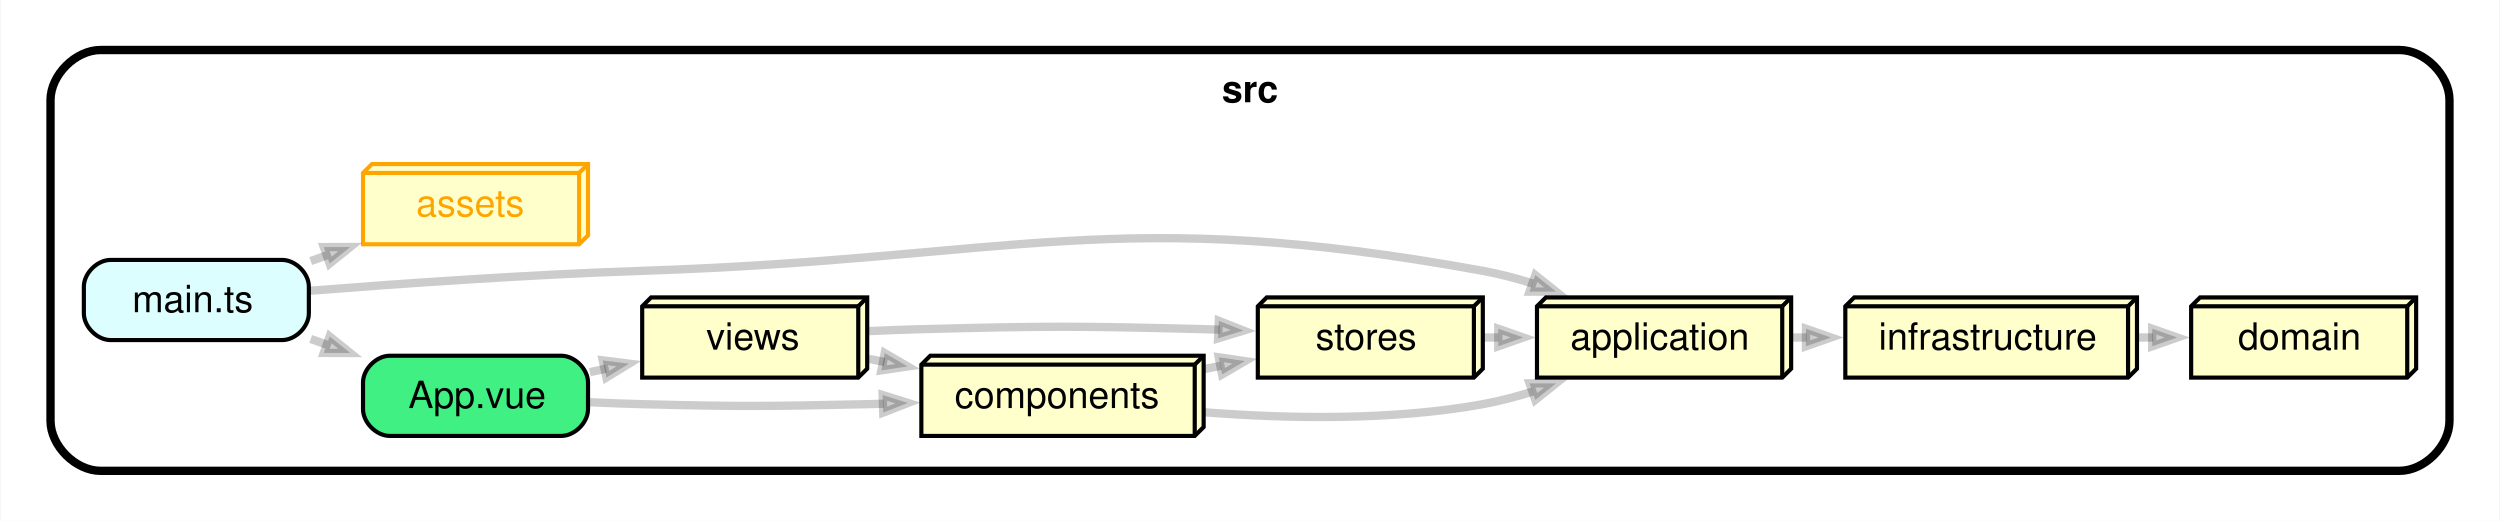
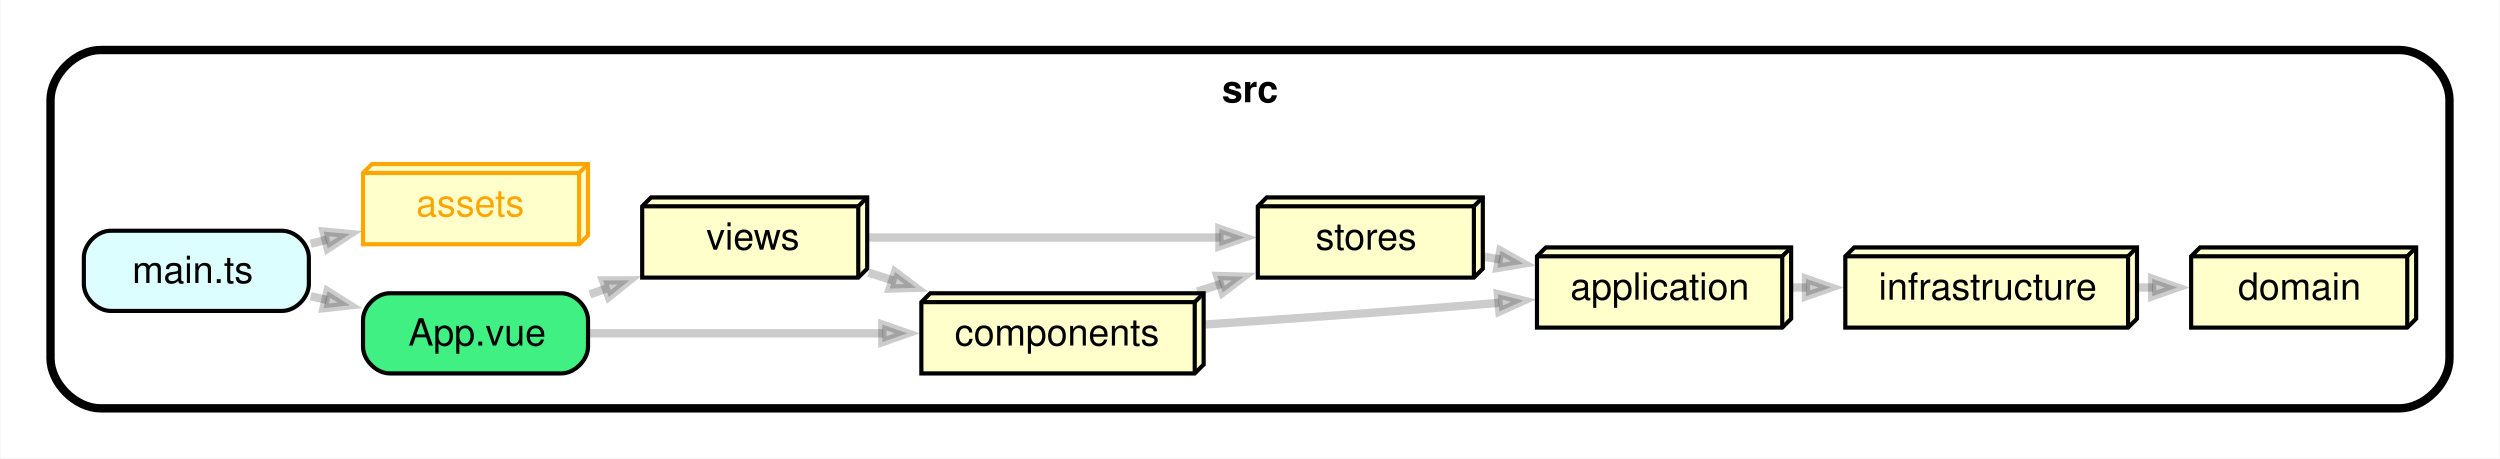
- <svg xmlns="http://www.w3.org/2000/svg" xmlns:xlink="http://www.w3.org/1999/xlink" width="600pt" height="125pt" viewBox="0.00 0.00 599.75 125.00">
-   <g id="graph0" class="graph" transform="scale(1 1) rotate(0) translate(4 121)">
-     <polygon fill="white" stroke="none" points="-4,4 -4,-121 595.75,-121 595.75,4 -4,4" />
+ <svg xmlns="http://www.w3.org/2000/svg" xmlns:xlink="http://www.w3.org/1999/xlink" width="600pt" height="110pt" viewBox="0.00 0.00 599.75 110.00">
+   <g id="graph0" class="graph" transform="scale(1 1) rotate(0) translate(4 106)">
+     <polygon fill="white" stroke="none" points="-4,4 -4,-106 595.75,-106 595.75,4 -4,4" />
    <g id="clust1" class="cluster">
-       <path fill="#ffffff" stroke="black" stroke-width="2" d="M20,-8C20,-8 571.75,-8 571.75,-8 577.75,-8 583.75,-14 583.75,-20 583.75,-20 583.75,-97 583.75,-97 583.75,-103 577.75,-109 571.75,-109 571.75,-109 20,-109 20,-109 14,-109 8,-103 8,-97 8,-97 8,-20 8,-20 8,-14 14,-8 20,-8" />
-       <text text-anchor="middle" x="295.88" y="-96.45" font-family="Helvetica,sans-Serif" font-weight="bold" font-size="9.00">src</text>
+       <path fill="#ffffff" stroke="black" stroke-width="2" d="M20,-8C20,-8 571.75,-8 571.75,-8 577.75,-8 583.75,-14 583.75,-20 583.75,-20 583.75,-82 583.75,-82 583.75,-88 577.75,-94 571.75,-94 571.75,-94 20,-94 20,-94 14,-94 8,-88 8,-82 8,-82 8,-20 8,-20 8,-14 14,-8 20,-8" />
+       <text text-anchor="middle" x="295.88" y="-81.45" font-family="Helvetica,sans-Serif" font-weight="bold" font-size="9.00">src</text>
    </g>
    <g id="node1" class="node">
      <g id="a_node1">
        <a xlink:href="src/App.vue" xlink:title="App.vue">
          <path fill="#41f083" stroke="black" d="M130.58,-35.62C130.58,-35.62 89.42,-35.62 89.42,-35.62 86.21,-35.62 83,-32.42 83,-29.21 83,-29.21 83,-22.79 83,-22.79 83,-19.58 86.21,-16.38 89.42,-16.38 89.42,-16.38 130.58,-16.38 130.58,-16.38 133.79,-16.38 137,-19.58 137,-22.79 137,-22.79 137,-29.21 137,-29.21 137,-32.42 133.79,-35.62 130.58,-35.62" />
          <text text-anchor="start" x="93.88" y="-23.07" font-family="Helvetica,sans-Serif" font-size="9.00">App.vue</text>
        </a>
      </g>
    </g>
    <g id="node2" class="node">
      <g id="a_node2">
        <a xlink:href="src/components" xlink:title="components">
          <polygon fill="#ffffcc" stroke="black" points="284.75,-35.62 219.14,-35.62 217,-33.49 217,-16.38 282.61,-16.38 284.75,-18.51 284.75,-35.62" />
          <polyline fill="none" stroke="black" points="282.61,-33.49 217,-33.49" />
          <polyline fill="none" stroke="black" points="282.61,-33.49 282.61,-16.38" />
          <polyline fill="none" stroke="black" points="282.61,-33.49 284.75,-35.62" />
          <text text-anchor="start" x="225" y="-23.07" font-family="Helvetica,sans-Serif" font-size="9.00">components</text>
        </a>
      </g>
    </g>
    <g id="edge1" class="edge">
-       <path fill="none" stroke="#000000" stroke-width="2" stroke-opacity="0.2" d="M137.43,-24.46C141.63,-24.27 145.93,-24.1 150,-24 173.99,-23.39 180.01,-23.48 204,-24 205.3,-24.03 206.61,-24.06 207.94,-24.1" />
-       <polygon fill="#000000" fill-opacity="0.2" stroke="#000000" stroke-width="2" stroke-opacity="0.2" points="207.71,-26.19 213.78,-24.29 207.85,-21.99 207.71,-26.19" />
+       <path fill="none" stroke="#000000" stroke-width="2" stroke-opacity="0.2" d="M137.45,-26C157.32,-26 184.93,-26 207.82,-26" />
+       <polygon fill="#000000" fill-opacity="0.2" stroke="#000000" stroke-width="2" stroke-opacity="0.2" points="207.63,-28.1 213.63,-26 207.63,-23.9 207.63,-28.1" />
    </g>
    <g id="node3" class="node">
      <g id="a_node3">
        <a xlink:href="src/views" xlink:title="views">
-           <polygon fill="#ffffcc" stroke="black" points="204,-49.62 152.14,-49.62 150,-47.49 150,-30.38 201.86,-30.38 204,-32.51 204,-49.62" />
-           <polyline fill="none" stroke="black" points="201.86,-47.49 150,-47.49" />
-           <polyline fill="none" stroke="black" points="201.86,-47.49 201.86,-30.38" />
-           <polyline fill="none" stroke="black" points="201.86,-47.49 204,-49.62" />
-           <text text-anchor="start" x="165.38" y="-37.08" font-family="Helvetica,sans-Serif" font-size="9.00">views</text>
+           <polygon fill="#ffffcc" stroke="black" points="204,-58.62 152.14,-58.62 150,-56.49 150,-39.38 201.86,-39.38 204,-41.51 204,-58.62" />
+           <polyline fill="none" stroke="black" points="201.86,-56.49 150,-56.49" />
+           <polyline fill="none" stroke="black" points="201.86,-56.49 201.86,-39.38" />
+           <polyline fill="none" stroke="black" points="201.86,-56.49 204,-58.62" />
+           <text text-anchor="start" x="165.38" y="-46.08" font-family="Helvetica,sans-Serif" font-size="9.00">views</text>
        </a>
      </g>
    </g>
    <g id="edge2" class="edge">
-       <path fill="none" stroke="#000000" stroke-width="2" stroke-opacity="0.2" d="M137.44,-31.69C138.71,-31.97 140,-32.25 141.29,-32.52" />
-       <polygon fill="#000000" fill-opacity="0.2" stroke="#000000" stroke-width="2" stroke-opacity="0.2" points="140.53,-34.51 146.84,-33.72 141.41,-30.4 140.53,-34.51" />
+       <path fill="none" stroke="#000000" stroke-width="2" stroke-opacity="0.2" d="M137.44,-35.35C138.71,-35.81 140,-36.26 141.29,-36.72" />
+       <polygon fill="#000000" fill-opacity="0.2" stroke="#000000" stroke-width="2" stroke-opacity="0.2" points="140.59,-38.7 146.94,-38.72 141.99,-34.74 140.59,-38.7" />
    </g>
    <g id="node4" class="node">
      <g id="a_node4">
        <a xlink:href="src/application" xlink:title="application">
-           <polygon fill="#ffffcc" stroke="black" points="425.75,-49.62 366.89,-49.62 364.75,-47.49 364.75,-30.38 423.61,-30.38 425.75,-32.51 425.75,-49.62" />
-           <polyline fill="none" stroke="black" points="423.61,-47.49 364.75,-47.49" />
-           <polyline fill="none" stroke="black" points="423.61,-47.49 423.61,-30.38" />
-           <polyline fill="none" stroke="black" points="423.61,-47.49 425.75,-49.62" />
-           <text text-anchor="start" x="372.75" y="-37.08" font-family="Helvetica,sans-Serif" font-size="9.00">application</text>
+           <polygon fill="#ffffcc" stroke="black" points="425.75,-46.62 366.89,-46.62 364.75,-44.49 364.75,-27.38 423.61,-27.38 425.75,-29.51 425.75,-46.62" />
+           <polyline fill="none" stroke="black" points="423.61,-44.49 364.75,-44.49" />
+           <polyline fill="none" stroke="black" points="423.61,-44.49 423.61,-27.38" />
+           <polyline fill="none" stroke="black" points="423.61,-44.49 425.75,-46.62" />
+           <text text-anchor="start" x="372.75" y="-34.08" font-family="Helvetica,sans-Serif" font-size="9.00">application</text>
        </a>
      </g>
    </g>
    <g id="edge5" class="edge">
-       <path fill="none" stroke="#000000" stroke-width="2" stroke-opacity="0.2" d="M284.98,-22.05C304.55,-20.53 329.74,-19.99 351.75,-24 355.7,-24.72 359.75,-25.78 363.72,-27.03" />
-       <polygon fill="#000000" fill-opacity="0.2" stroke="#000000" stroke-width="2" stroke-opacity="0.2" points="362.97,-28.99 369.32,-28.98 364.35,-25.02 362.97,-28.99" />
+       <path fill="none" stroke="#000000" stroke-width="2" stroke-opacity="0.2" d="M285.18,-28.13C304.61,-29.43 329.58,-31.18 351.75,-33 353.04,-33.11 354.36,-33.22 355.68,-33.33" />
+       <polygon fill="#000000" fill-opacity="0.2" stroke="#000000" stroke-width="2" stroke-opacity="0.2" points="355.36,-35.41 361.52,-33.85 355.73,-31.23 355.36,-35.41" />
    </g>
    <g id="node7" class="node">
      <g id="a_node7">
        <a xlink:href="src/stores" xlink:title="stores">
-           <polygon fill="#ffffcc" stroke="black" points="351.75,-49.62 299.89,-49.62 297.75,-47.49 297.75,-30.38 349.61,-30.38 351.75,-32.51 351.75,-49.62" />
-           <polyline fill="none" stroke="black" points="349.61,-47.49 297.75,-47.49" />
-           <polyline fill="none" stroke="black" points="349.61,-47.49 349.61,-30.38" />
-           <polyline fill="none" stroke="black" points="349.61,-47.49 351.75,-49.62" />
-           <text text-anchor="start" x="311.62" y="-37.08" font-family="Helvetica,sans-Serif" font-size="9.00">stores</text>
+           <polygon fill="#ffffcc" stroke="black" points="351.75,-58.62 299.89,-58.62 297.75,-56.49 297.75,-39.38 349.61,-39.38 351.75,-41.51 351.75,-58.62" />
+           <polyline fill="none" stroke="black" points="349.61,-56.49 297.75,-56.49" />
+           <polyline fill="none" stroke="black" points="349.61,-56.49 349.61,-39.38" />
+           <polyline fill="none" stroke="black" points="349.61,-56.49 351.75,-58.62" />
+           <text text-anchor="start" x="311.62" y="-46.08" font-family="Helvetica,sans-Serif" font-size="9.00">stores</text>
        </a>
      </g>
    </g>
    <g id="edge4" class="edge">
-       <path fill="none" stroke="#000000" stroke-width="2" stroke-opacity="0.2" d="M284.87,-32.43C286.21,-32.69 287.55,-32.95 288.89,-33.21" />
-       <polygon fill="#000000" fill-opacity="0.2" stroke="#000000" stroke-width="2" stroke-opacity="0.2" points="288.37,-35.25 294.66,-34.33 289.17,-31.13 288.37,-35.25" />
+       <path fill="none" stroke="#000000" stroke-width="2" stroke-opacity="0.2" d="M283.19,-36.02C285.1,-36.63 287.02,-37.25 288.94,-37.86" />
+       <polygon fill="#000000" fill-opacity="0.2" stroke="#000000" stroke-width="2" stroke-opacity="0.2" points="288.02,-39.77 294.37,-39.6 289.3,-35.77 288.02,-39.77" />
+     </g>
+     <g id="edge10" class="edge">
+       <path fill="none" stroke="#000000" stroke-width="2" stroke-opacity="0.2" d="M204.36,-40.57C206.24,-39.96 208.17,-39.35 210.11,-38.72" />
+       <polygon fill="#000000" fill-opacity="0.2" stroke="#000000" stroke-width="2" stroke-opacity="0.2" points="210.69,-40.74 215.76,-36.92 209.41,-36.74 210.69,-40.74" />
    </g>
    <g id="edge11" class="edge">
-       <path fill="none" stroke="#000000" stroke-width="2" stroke-opacity="0.2" d="M204.36,-34.87C205.61,-34.62 206.88,-34.38 208.16,-34.13" />
-       <polygon fill="#000000" fill-opacity="0.2" stroke="#000000" stroke-width="2" stroke-opacity="0.2" points="208.21,-36.26 213.7,-33.05 207.41,-32.13 208.21,-36.26" />
-     </g>
-     <g id="edge12" class="edge">
-       <path fill="none" stroke="#000000" stroke-width="2" stroke-opacity="0.2" d="M204.43,-41.54C208.63,-41.73 212.93,-41.9 217,-42 247.1,-42.77 254.65,-42.77 284.75,-42 286.02,-41.97 287.31,-41.93 288.62,-41.89" />
-       <polygon fill="#000000" fill-opacity="0.2" stroke="#000000" stroke-width="2" stroke-opacity="0.2" points="288.39,-44 294.3,-41.66 288.22,-39.8 288.39,-44" />
+       <path fill="none" stroke="#000000" stroke-width="2" stroke-opacity="0.2" d="M204.39,-49C228.02,-49 262.84,-49 288.78,-49" />
+       <polygon fill="#000000" fill-opacity="0.2" stroke="#000000" stroke-width="2" stroke-opacity="0.2" points="288.53,-51.1 294.53,-49 288.53,-46.9 288.53,-51.1" />
    </g>
    <g id="node5" class="node">
      <g id="a_node5">
        <a xlink:href="src/infrastructure" xlink:title="infrastructure">
-           <polygon fill="#ffffcc" stroke="black" points="508.75,-49.62 440.89,-49.62 438.75,-47.49 438.75,-30.38 506.61,-30.38 508.75,-32.51 508.75,-49.62" />
-           <polyline fill="none" stroke="black" points="506.61,-47.49 438.75,-47.49" />
-           <polyline fill="none" stroke="black" points="506.61,-47.49 506.61,-30.38" />
-           <polyline fill="none" stroke="black" points="506.61,-47.49 508.75,-49.62" />
-           <text text-anchor="start" x="446.75" y="-37.08" font-family="Helvetica,sans-Serif" font-size="9.00">infrastructure</text>
+           <polygon fill="#ffffcc" stroke="black" points="508.75,-46.62 440.89,-46.62 438.75,-44.49 438.75,-27.38 506.61,-27.38 508.75,-29.51 508.75,-46.62" />
+           <polyline fill="none" stroke="black" points="506.61,-44.49 438.75,-44.49" />
+           <polyline fill="none" stroke="black" points="506.61,-44.49 506.61,-27.38" />
+           <polyline fill="none" stroke="black" points="506.61,-44.49 508.75,-46.62" />
+           <text text-anchor="start" x="446.75" y="-34.08" font-family="Helvetica,sans-Serif" font-size="9.00">infrastructure</text>
        </a>
      </g>
    </g>
    <g id="edge3" class="edge">
-       <path fill="none" stroke="#000000" stroke-width="2" stroke-opacity="0.2" d="M426.05,-40C427.18,-40 428.32,-40 429.47,-40" />
-       <polygon fill="#000000" fill-opacity="0.2" stroke="#000000" stroke-width="2" stroke-opacity="0.2" points="429.31,-42.1 435.31,-40 429.31,-37.9 429.31,-42.1" />
+       <path fill="none" stroke="#000000" stroke-width="2" stroke-opacity="0.2" d="M426.05,-37C427.18,-37 428.32,-37 429.47,-37" />
+       <polygon fill="#000000" fill-opacity="0.2" stroke="#000000" stroke-width="2" stroke-opacity="0.2" points="429.31,-39.1 435.31,-37 429.31,-34.9 429.31,-39.1" />
    </g>
    <g id="node8" class="node">
      <g id="a_node8">
        <a xlink:href="src/domain" xlink:title="domain">
-           <polygon fill="#ffffcc" stroke="black" points="575.75,-49.62 523.89,-49.62 521.75,-47.49 521.75,-30.38 573.61,-30.38 575.75,-32.51 575.75,-49.62" />
-           <polyline fill="none" stroke="black" points="573.61,-47.49 521.75,-47.49" />
-           <polyline fill="none" stroke="black" points="573.61,-47.49 573.61,-30.38" />
-           <polyline fill="none" stroke="black" points="573.61,-47.49 575.75,-49.62" />
-           <text text-anchor="start" x="533" y="-37.08" font-family="Helvetica,sans-Serif" font-size="9.00">domain</text>
+           <polygon fill="#ffffcc" stroke="black" points="575.75,-46.62 523.89,-46.62 521.75,-44.49 521.75,-27.38 573.61,-27.38 575.75,-29.51 575.75,-46.62" />
+           <polyline fill="none" stroke="black" points="573.61,-44.49 521.75,-44.49" />
+           <polyline fill="none" stroke="black" points="573.61,-44.49 573.61,-27.38" />
+           <polyline fill="none" stroke="black" points="573.61,-44.49 575.75,-46.62" />
+           <text text-anchor="start" x="533" y="-34.08" font-family="Helvetica,sans-Serif" font-size="9.00">domain</text>
        </a>
      </g>
    </g>
    <g id="edge6" class="edge">
-       <path fill="none" stroke="#000000" stroke-width="2" stroke-opacity="0.2" d="M509.11,-40C510.28,-40 511.45,-40 512.61,-40" />
-       <polygon fill="#000000" fill-opacity="0.2" stroke="#000000" stroke-width="2" stroke-opacity="0.2" points="512.41,-42.1 518.41,-40 512.41,-37.9 512.41,-42.1" />
+       <path fill="none" stroke="#000000" stroke-width="2" stroke-opacity="0.2" d="M509.11,-37C510.28,-37 511.45,-37 512.61,-37" />
+       <polygon fill="#000000" fill-opacity="0.2" stroke="#000000" stroke-width="2" stroke-opacity="0.2" points="512.41,-39.1 518.41,-37 512.41,-34.9 512.41,-39.1" />
    </g>
    <g id="node6" class="node">
      <g id="a_node6">
        <a xlink:href="src/assets" xlink:title="no-orphans">
-           <polygon fill="#ffffcc" stroke="orange" points="137,-81.62 85.14,-81.62 83,-79.49 83,-62.38 134.86,-62.38 137,-64.51 137,-81.62" />
-           <polyline fill="none" stroke="orange" points="134.86,-79.49 83,-79.49" />
-           <polyline fill="none" stroke="orange" points="134.86,-79.49 134.86,-62.38" />
-           <polyline fill="none" stroke="orange" points="134.86,-79.49 137,-81.62" />
-           <text text-anchor="start" x="95.75" y="-69.08" font-family="Helvetica,sans-Serif" font-size="9.00" fill="orange">assets</text>
+           <polygon fill="#ffffcc" stroke="orange" points="137,-66.62 85.14,-66.62 83,-64.49 83,-47.38 134.86,-47.38 137,-49.51 137,-66.62" />
+           <polyline fill="none" stroke="orange" points="134.86,-64.49 83,-64.49" />
+           <polyline fill="none" stroke="orange" points="134.86,-64.49 134.86,-47.38" />
+           <polyline fill="none" stroke="orange" points="134.86,-64.49 137,-66.62" />
+           <text text-anchor="start" x="95.75" y="-54.08" font-family="Helvetica,sans-Serif" font-size="9.00" fill="orange">assets</text>
        </a>
      </g>
    </g>
-     <g id="edge10" class="edge">
-       <path fill="none" stroke="#000000" stroke-width="2" stroke-opacity="0.2" d="M352.04,-40C353.18,-40 354.34,-40 355.51,-40" />
-       <polygon fill="#000000" fill-opacity="0.2" stroke="#000000" stroke-width="2" stroke-opacity="0.2" points="355.46,-42.1 361.46,-40 355.46,-37.9 355.46,-42.1" />
+     <g id="edge9" class="edge">
+       <path fill="none" stroke="#000000" stroke-width="2" stroke-opacity="0.2" d="M352.04,-44.39C353.31,-44.17 354.6,-43.95 355.9,-43.72" />
+       <polygon fill="#000000" fill-opacity="0.2" stroke="#000000" stroke-width="2" stroke-opacity="0.2" points="355.96,-45.84 361.51,-42.74 355.24,-41.7 355.96,-45.84" />
    </g>
    <g id="node9" class="node">
      <g id="a_node9">
        <a xlink:href="src/main.ts" xlink:title="main.ts">
-           <path fill="#ddfeff" stroke="black" d="M63.58,-58.62C63.58,-58.62 22.42,-58.62 22.42,-58.62 19.21,-58.62 16,-55.42 16,-52.21 16,-52.21 16,-45.79 16,-45.79 16,-42.58 19.21,-39.38 22.42,-39.38 22.42,-39.38 63.58,-39.38 63.58,-39.38 66.79,-39.38 70,-42.58 70,-45.79 70,-45.79 70,-52.21 70,-52.21 70,-55.42 66.79,-58.62 63.58,-58.62" />
-           <text text-anchor="start" x="27.62" y="-46.08" font-family="Helvetica,sans-Serif" font-size="9.00">main.ts</text>
+           <path fill="#ddfeff" stroke="black" d="M63.58,-50.62C63.58,-50.62 22.42,-50.62 22.42,-50.62 19.21,-50.62 16,-47.42 16,-44.21 16,-44.21 16,-37.79 16,-37.79 16,-34.58 19.21,-31.38 22.42,-31.38 22.42,-31.38 63.58,-31.38 63.58,-31.38 66.79,-31.38 70,-34.58 70,-37.79 70,-37.79 70,-44.21 70,-44.21 70,-47.42 66.79,-50.62 63.58,-50.62" />
+           <text text-anchor="start" x="27.62" y="-38.08" font-family="Helvetica,sans-Serif" font-size="9.00">main.ts</text>
        </a>
      </g>
    </g>
    <g id="edge7" class="edge">
-       <path fill="none" stroke="#000000" stroke-width="2" stroke-opacity="0.2" d="M70.44,-39.65C71.71,-39.19 73,-38.74 74.29,-38.28" />
-       <polygon fill="#000000" fill-opacity="0.2" stroke="#000000" stroke-width="2" stroke-opacity="0.2" points="74.99,-40.26 79.94,-36.28 73.59,-36.3 74.99,-40.26" />
-     </g>
-     <g id="edge9" class="edge">
-       <path fill="none" stroke="#000000" stroke-width="2" stroke-opacity="0.2" d="M70.11,-51.21C91.55,-52.9 122.72,-55.1 150,-56 239.62,-58.96 263.53,-72.06 351.75,-56 355.7,-55.28 359.75,-54.22 363.72,-52.97" />
-       <polygon fill="#000000" fill-opacity="0.2" stroke="#000000" stroke-width="2" stroke-opacity="0.2" points="364.35,-54.98 369.32,-51.02 362.97,-51.01 364.35,-54.98" />
+       <path fill="none" stroke="#000000" stroke-width="2" stroke-opacity="0.2" d="M70.44,-34.9C71.71,-34.6 73,-34.31 74.29,-34.01" />
+       <polygon fill="#000000" fill-opacity="0.2" stroke="#000000" stroke-width="2" stroke-opacity="0.2" points="74.47,-36.12 79.85,-32.73 73.53,-32.03 74.47,-36.12" />
    </g>
    <g id="edge8" class="edge">
-       <path fill="none" stroke="#000000" stroke-width="2" stroke-opacity="0.2" d="M70.44,-58.35C71.71,-58.81 73,-59.26 74.29,-59.72" />
-       <polygon fill="#000000" fill-opacity="0.2" stroke="#000000" stroke-width="2" stroke-opacity="0.2" points="73.59,-61.7 79.94,-61.72 74.99,-57.74 73.59,-61.7" />
+       <path fill="none" stroke="#000000" stroke-width="2" stroke-opacity="0.2" d="M70.44,-47.51C71.71,-47.82 73,-48.14 74.29,-48.46" />
+       <polygon fill="#000000" fill-opacity="0.2" stroke="#000000" stroke-width="2" stroke-opacity="0.2" points="73.53,-50.43 79.86,-49.83 74.53,-46.35 73.53,-50.43" />
    </g>
  </g>
</svg>
